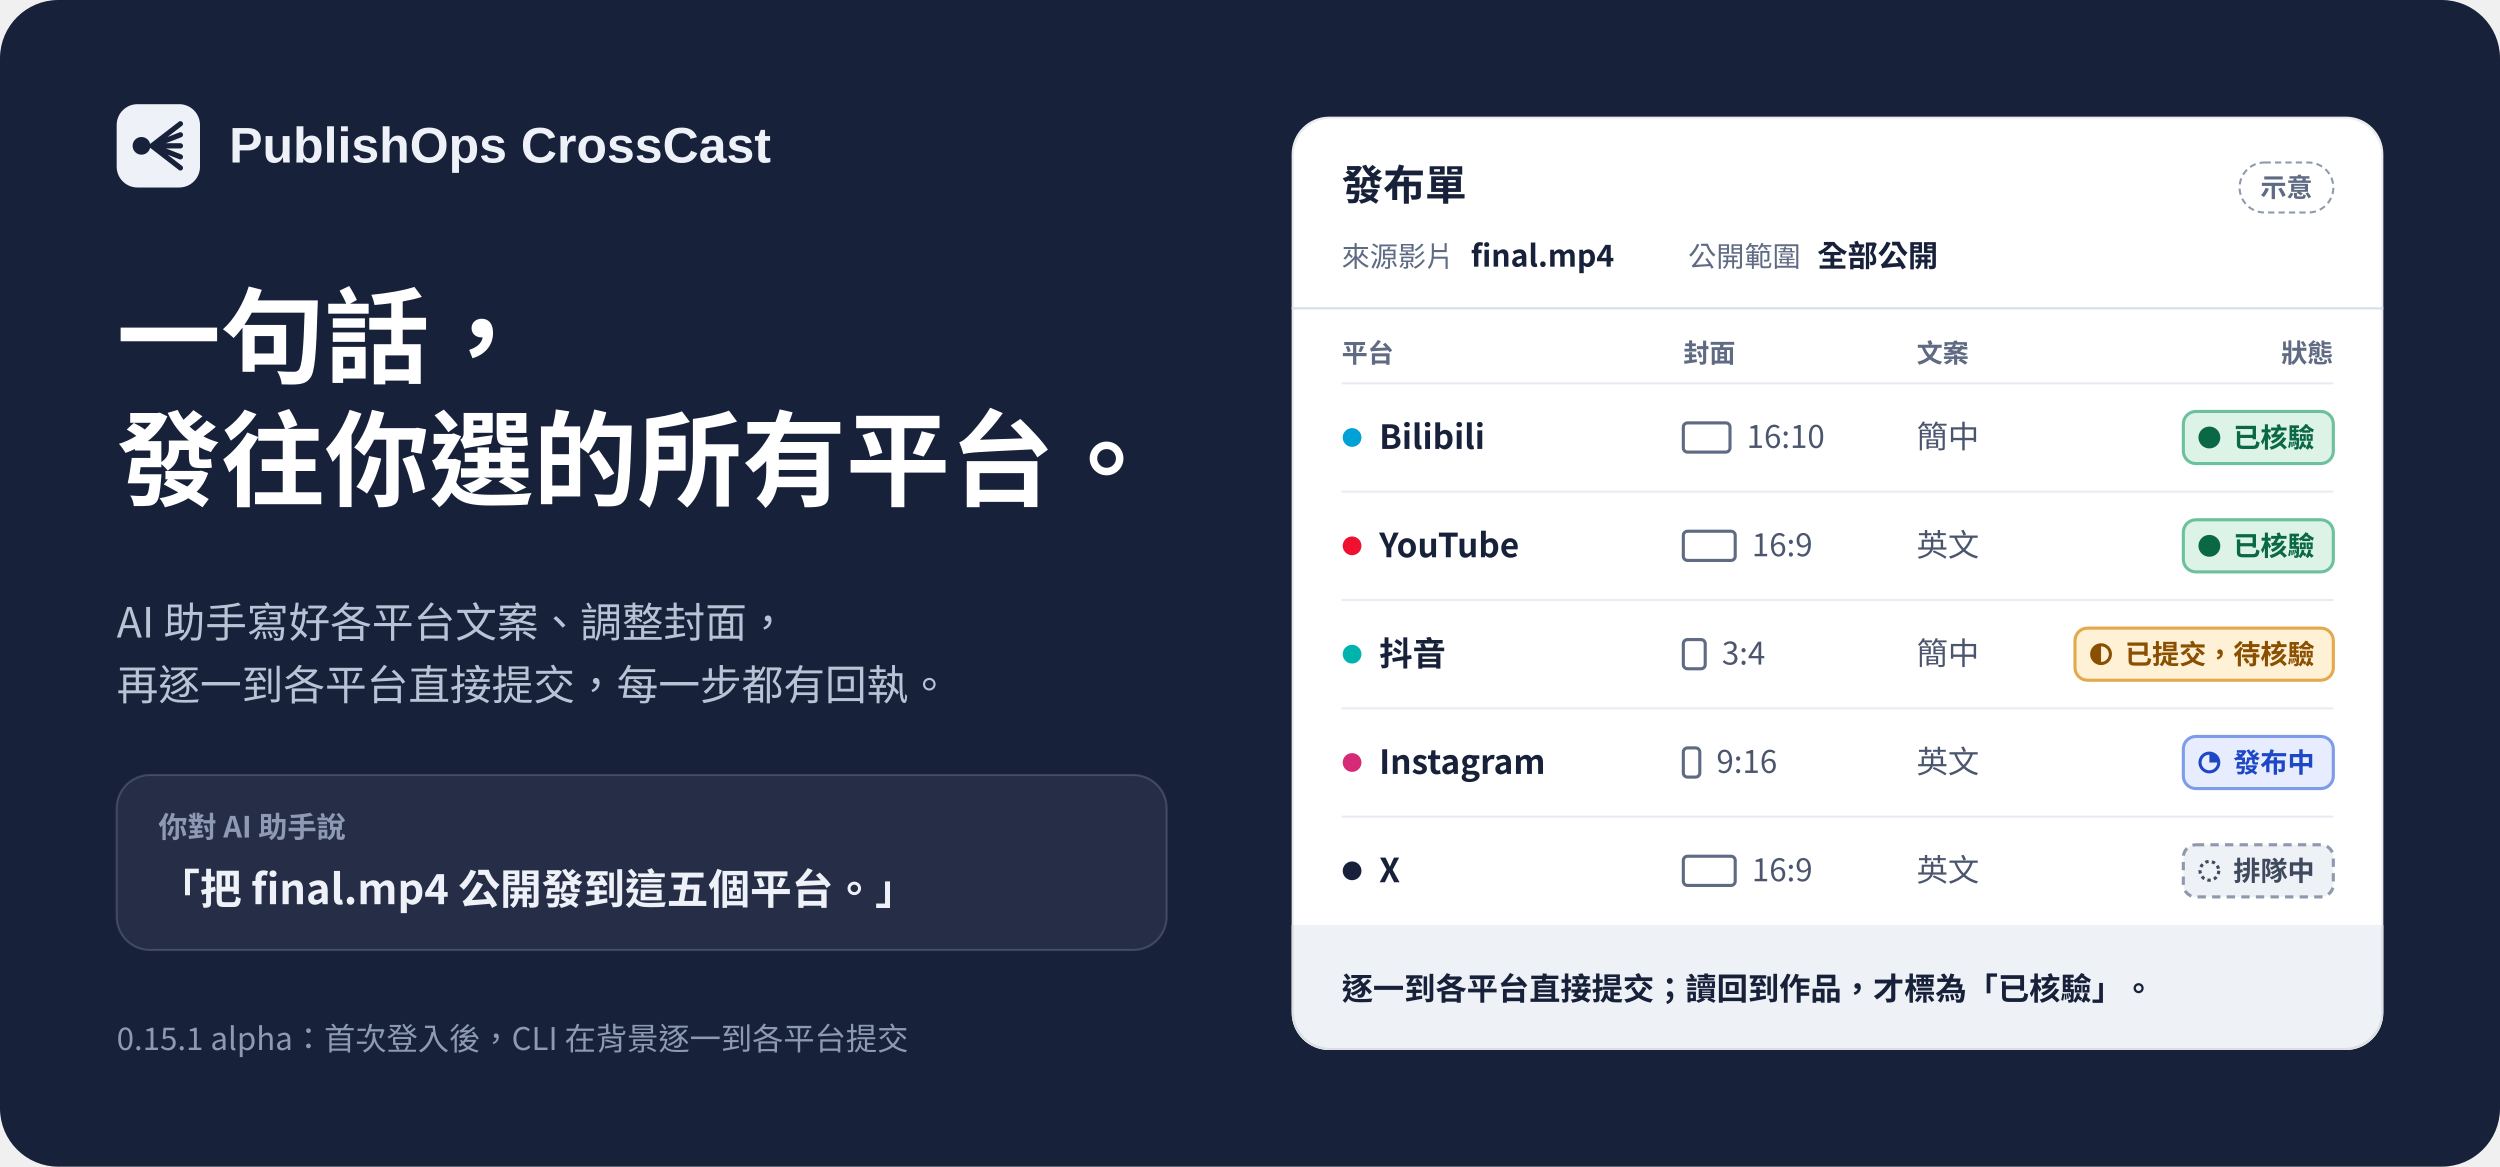
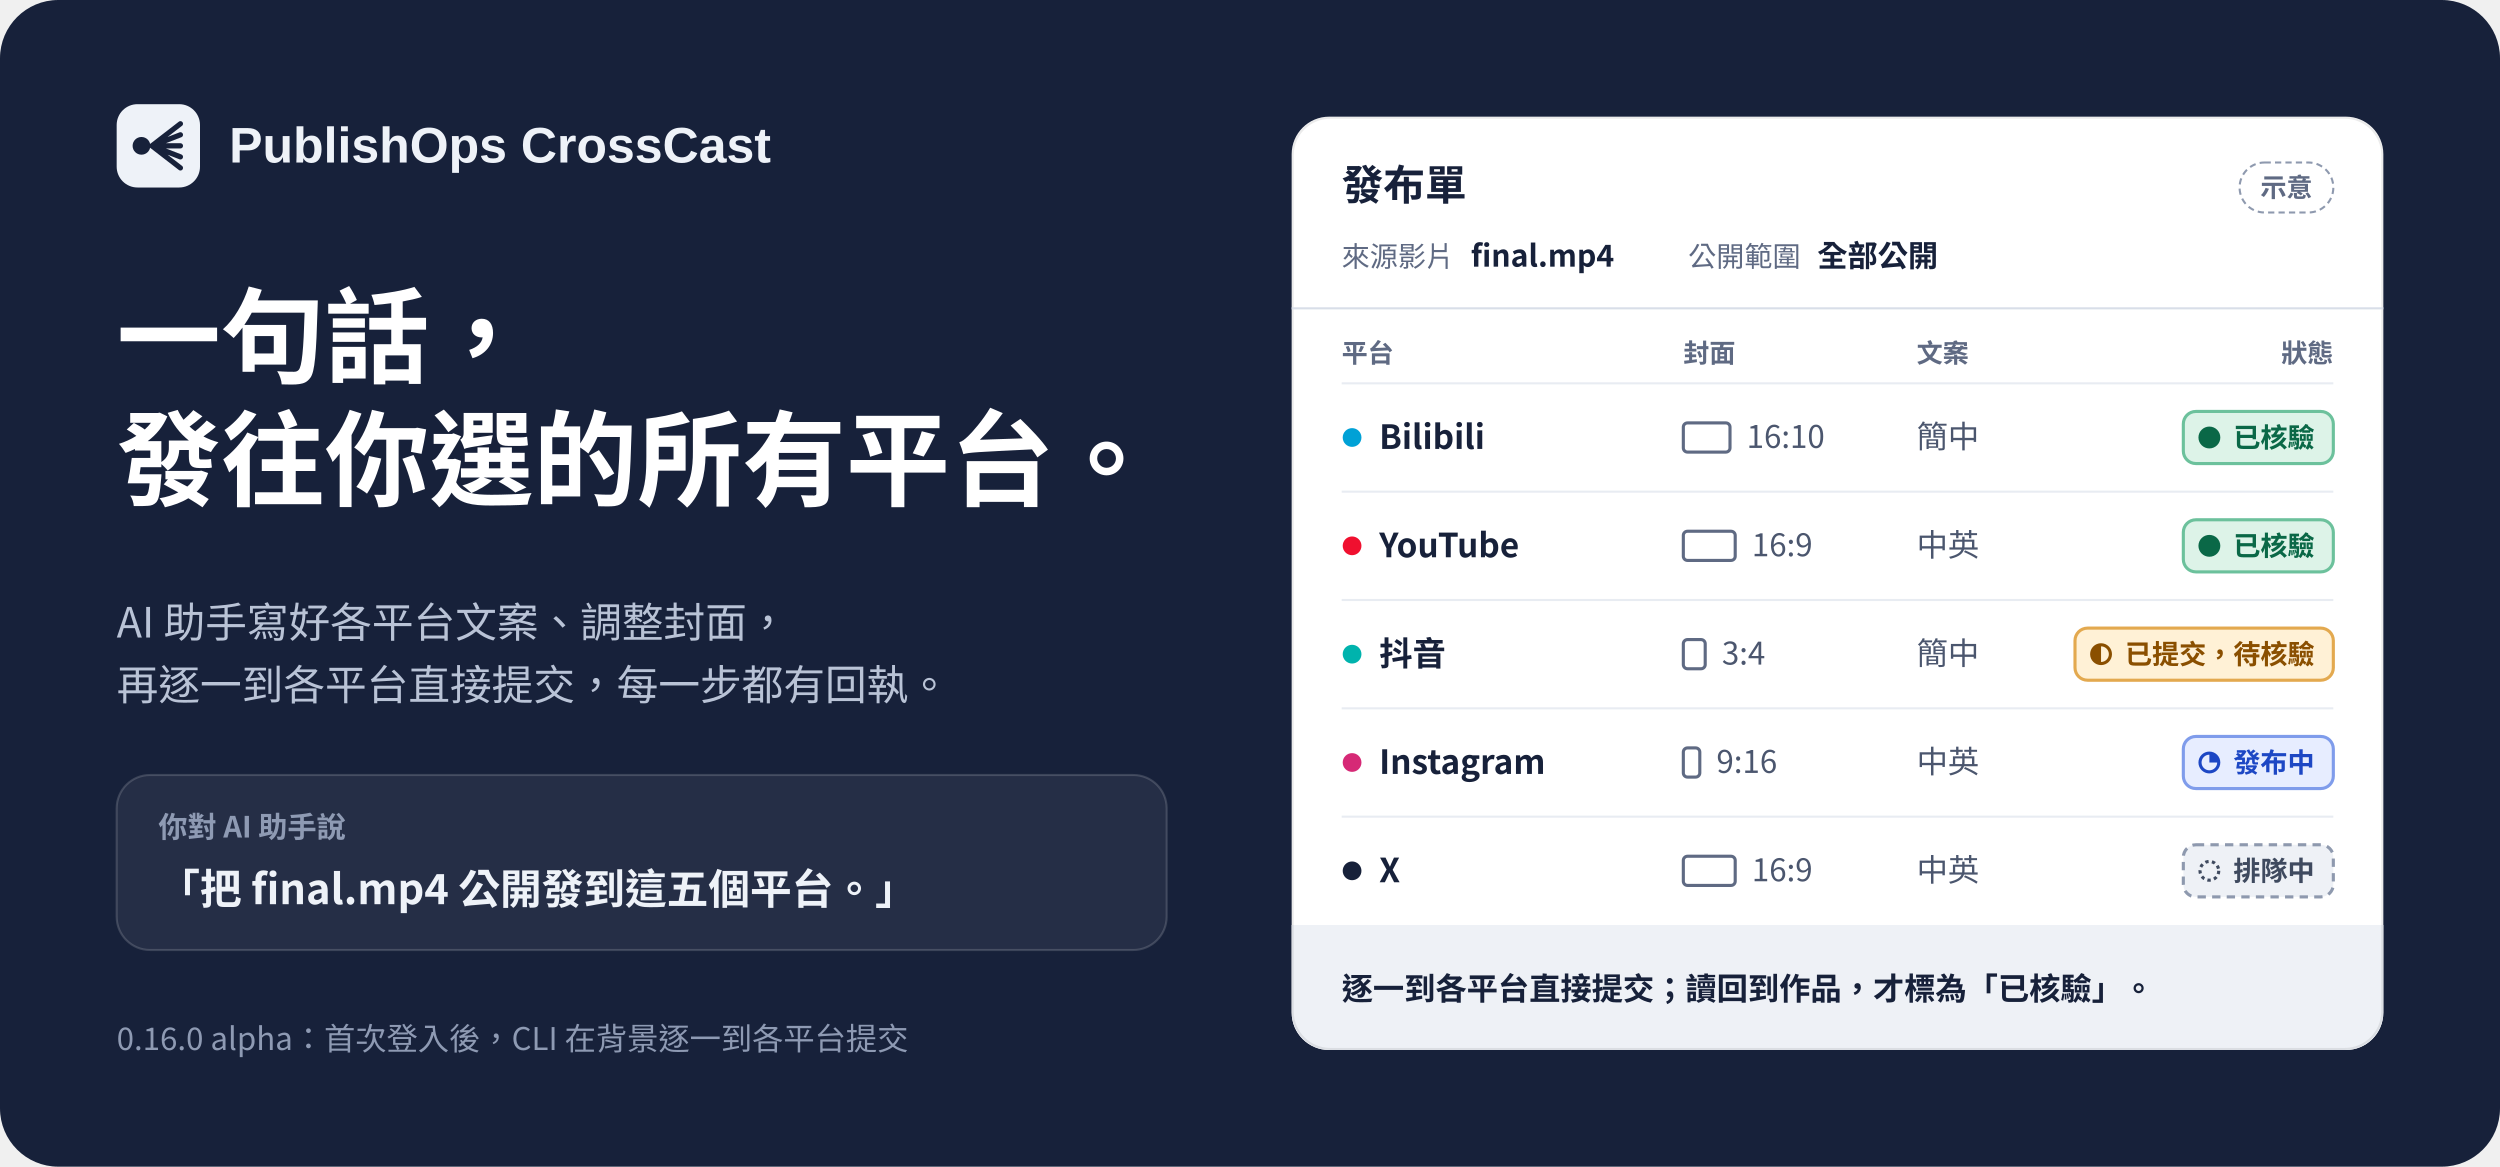
<svg xmlns="http://www.w3.org/2000/svg" width="1200" height="560" viewBox="0 0 1200 560" role="img" aria-labelledby="t d">
  <defs>
    <clipPath id="card">
      <rect x="620" y="56" width="524" height="448" rx="18" />
    </clipPath>
  </defs>
  <rect width="1200" height="560" rx="28" fill="#17213a" />
  <g font-family="'PingFang TC','Microsoft JhengHei','Noto Sans CJK TC','Noto Sans TC','Segoe UI',Arial,sans-serif">
    <g transform="translate(56 50)">
      <rect width="40" height="40" rx="10" fill="#eef2f8" />
      <circle cx="11.9" cy="20" r="4.25" fill="#17213a" />
      <path d="M16.9 20 30.6 9.4M16.9 20 30.6 14.7M16.9 20H30.6M16.9 20 30.6 25.3M16.9 20 30.6 30.6" stroke="#17213a" stroke-width="2.5" stroke-linecap="round" fill="none" />
      <text x="54" y="28" font-size="24" font-weight="800" fill="#eef2f8" font-family="'Segoe UI',-apple-system,BlinkMacSystemFont,'Helvetica Neue',Arial,'Noto Sans',sans-serif">PublishOps CrossCast</text>
    </g>
    <text x="56" y="180" font-size="50" font-weight="800" fill="#ffffff">一句話，</text>
    <text x="56" y="239" font-size="50" font-weight="800" fill="#ffffff">發往你選的所有平台。</text>
    <text x="56" y="306" font-size="20" fill="#b9c3d6">AI 助手寫好各平台文案、調整封面，</text>
    <text x="56" y="336" font-size="20" fill="#b9c3d6">再逐一到各平台直接提交，每一步都有回執。</text>
    <rect x="56" y="372" width="504" height="84" rx="16" fill="#ffffff" fill-opacity="0.06" stroke="#ffffff" stroke-opacity="0.16" />
    <text x="76" y="402" font-size="14" font-weight="600" fill="#8e9ab3">你對 AI 助手說</text>
    <text x="76" y="434" font-size="20" font-weight="700" fill="#eef2f8">「把 final.mp4 公開發到這五個平台。」</text>
-     <text x="56" y="504" font-size="15" fill="#8e9ab3">0.15.1 alpha：首次登入後，CLI 在背景逐一到各平台提交</text>
+     <text x="56" y="504" font-size="15" fill="#8e9ab3">0.16.0 alpha：首次登入後，CLI 在背景逐一到各平台提交</text>
    <g clip-path="url(#card)">
      <rect x="620" y="56" width="524" height="448" fill="#ffffff" />
      <rect x="620" y="444" width="524" height="60" fill="#eef1f6" />
    </g>
    <rect x="620.5" y="56.5" width="523" height="447" rx="18" fill="none" stroke="#000000" stroke-opacity="0.08" />
    <text x="644" y="96" font-size="20" font-weight="800" fill="#17213a">發布單</text>
    <rect x="1075.0" y="78" width="45.0" height="24" rx="12" fill="none" stroke="#8e99ae" stroke-dasharray="3 2" />
    <text x="1097.5" y="94.5" font-size="12.5" font-weight="600" fill="#5f6a83" text-anchor="middle">示意</text>
    <text x="644" y="128" font-size="13.5" fill="#5f6a83">來源影片</text>
    <text x="706.0" y="128" font-size="14.5" font-weight="700" fill="#17213a">final.mp4</text>
    <text x="810.3" y="128" font-size="13.5" fill="#5f6a83">公開範圍</text>
    <text x="872.3" y="128" font-size="14.5" font-weight="700" fill="#17213a">全部公開</text>
    <path d="M620 148 H1144" stroke="#d8dee8" />
    <text x="644" y="174" font-size="12.5" font-weight="600" fill="#5f6a83">平台</text>
    <text x="808" y="174" font-size="12.5" font-weight="600" fill="#5f6a83">封面</text>
    <text x="920" y="174" font-size="12.5" font-weight="600" fill="#5f6a83">文案</text>
    <text x="1120" y="174" font-size="12.5" font-weight="600" fill="#5f6a83" text-anchor="end">狀態</text>
    <path d="M644 184 H1120" stroke="#e8ecf2" />
    <circle cx="649" cy="210" r="4.5" fill="#00a1d6" />
    <text x="662" y="215.5" font-size="16" font-weight="700" fill="#17213a">Bilibili</text>
    <rect x="808" y="203.0" width="22.4" height="14" rx="2" fill="none" stroke="#5f6a83" stroke-width="1.5" />
    <text x="838.4" y="215" font-size="15" fill="#4b566e">16:10</text>
    <text x="920" y="215" font-size="15" fill="#4b566e">簡中</text>
    <rect x="1048.0" y="197.5" width="72.0" height="25" rx="6" fill="#ddf3e8" stroke="#6cc19c" stroke-width="1.5" />
    <circle cx="1060.5" cy="210" r="4.5" fill="none" stroke="#0a6847" stroke-width="1.5" />
    <circle cx="1060.5" cy="210" r="4.5" fill="#0a6847" />
    <text x="1072.0" y="214.7" font-size="13" font-weight="700" fill="#0a6847">已核驗</text>
    <path d="M644 236 H1120" stroke="#e8ecf2" />
    <circle cx="649" cy="262" r="4.5" fill="#f0102f" />
    <text x="662" y="267.5" font-size="16" font-weight="700" fill="#17213a">YouTube</text>
    <rect x="808" y="255.0" width="24.9" height="14" rx="2" fill="none" stroke="#5f6a83" stroke-width="1.5" />
    <text x="840.9" y="267" font-size="15" fill="#4b566e">16:9</text>
-     <text x="920" y="267" font-size="15" fill="#4b566e">英文</text>
+     <text x="920" y="267" font-size="15" fill="#4b566e">中英</text>
    <rect x="1048.0" y="249.5" width="72.0" height="25" rx="6" fill="#ddf3e8" stroke="#6cc19c" stroke-width="1.5" />
    <circle cx="1060.5" cy="262" r="4.5" fill="none" stroke="#0a6847" stroke-width="1.5" />
    <circle cx="1060.5" cy="262" r="4.5" fill="#0a6847" />
    <text x="1072.0" y="266.7" font-size="13" font-weight="700" fill="#0a6847">已核驗</text>
    <path d="M644 288 H1120" stroke="#e8ecf2" />
    <circle cx="649" cy="314" r="4.5" fill="#00b3ad" />
    <text x="662" y="319.5" font-size="16" font-weight="700" fill="#17213a">抖音</text>
    <rect x="808" y="307.0" width="10.5" height="14" rx="2" fill="none" stroke="#5f6a83" stroke-width="1.5" />
    <text x="826.5" y="319" font-size="15" fill="#4b566e">3:4</text>
    <text x="920" y="319" font-size="15" fill="#4b566e">簡中</text>
    <rect x="996.0" y="301.5" width="124.0" height="25" rx="6" fill="#fff1d6" stroke="#e3a94f" stroke-width="1.5" />
    <circle cx="1008.5" cy="314" r="4.5" fill="none" stroke="#8a4f00" stroke-width="1.5" />
    <path d="M1008.5 309.5 A4.5 4.5 0 0 0 1008.5 318.5 Z" fill="#8a4f00" />
    <text x="1020.0" y="318.7" font-size="13" font-weight="700" fill="#8a4f00">已提交，待核驗</text>
    <path d="M644 340 H1120" stroke="#e8ecf2" />
    <circle cx="649" cy="366" r="4.5" fill="#d62976" />
    <text x="662" y="371.5" font-size="16" font-weight="700" fill="#17213a">Instagram</text>
    <rect x="808" y="359.0" width="7.9" height="14" rx="2" fill="none" stroke="#5f6a83" stroke-width="1.5" />
    <text x="823.9" y="371" font-size="15" fill="#4b566e">9:16</text>
-     <text x="920" y="371" font-size="15" fill="#4b566e">英文</text>
+     <text x="920" y="371" font-size="15" fill="#4b566e">中英</text>
    <rect x="1048.0" y="353.5" width="72.0" height="25" rx="6" fill="#e7edff" stroke="#7f9ceb" stroke-width="1.5" />
    <circle cx="1060.5" cy="366" r="4.5" fill="none" stroke="#1d47c4" stroke-width="1.5" />
    <path d="M1060.5 366 L1060.5 361.5 A4.5 4.5 0 0 1 1065.0 366 Z" fill="#1d47c4" />
    <text x="1072.0" y="370.7" font-size="13" font-weight="700" fill="#1d47c4">發布中</text>
    <path d="M644 392 H1120" stroke="#e8ecf2" />
    <circle cx="649" cy="418" r="4.5" fill="#17213a" />
    <text x="662" y="423.5" font-size="16" font-weight="700" fill="#17213a">X</text>
    <rect x="808" y="411.0" width="24.9" height="14" rx="2" fill="none" stroke="#5f6a83" stroke-width="1.5" />
    <text x="840.9" y="423" font-size="15" fill="#4b566e">16:9</text>
-     <text x="920" y="423" font-size="15" fill="#4b566e">英文</text>
+     <text x="920" y="423" font-size="15" fill="#4b566e">中英</text>
    <rect x="1048.0" y="405.5" width="72.0" height="25" rx="6" fill="#eef1f6" stroke="#8e99ae" stroke-width="1.5" stroke-dasharray="4 3" />
    <circle cx="1060.5" cy="418" r="4.5" fill="none" stroke="#3f4a5f" stroke-width="1.5" stroke-dasharray="1.6 1.6" />
    <text x="1072.0" y="422.7" font-size="13" font-weight="700" fill="#3f4a5f">排隊中</text>
    <text x="644" y="480" font-size="15" font-weight="700" fill="#17213a">逐一到各平台直接提交；讀回到作品，才標為「已核驗」。</text>
  </g>
</svg>
